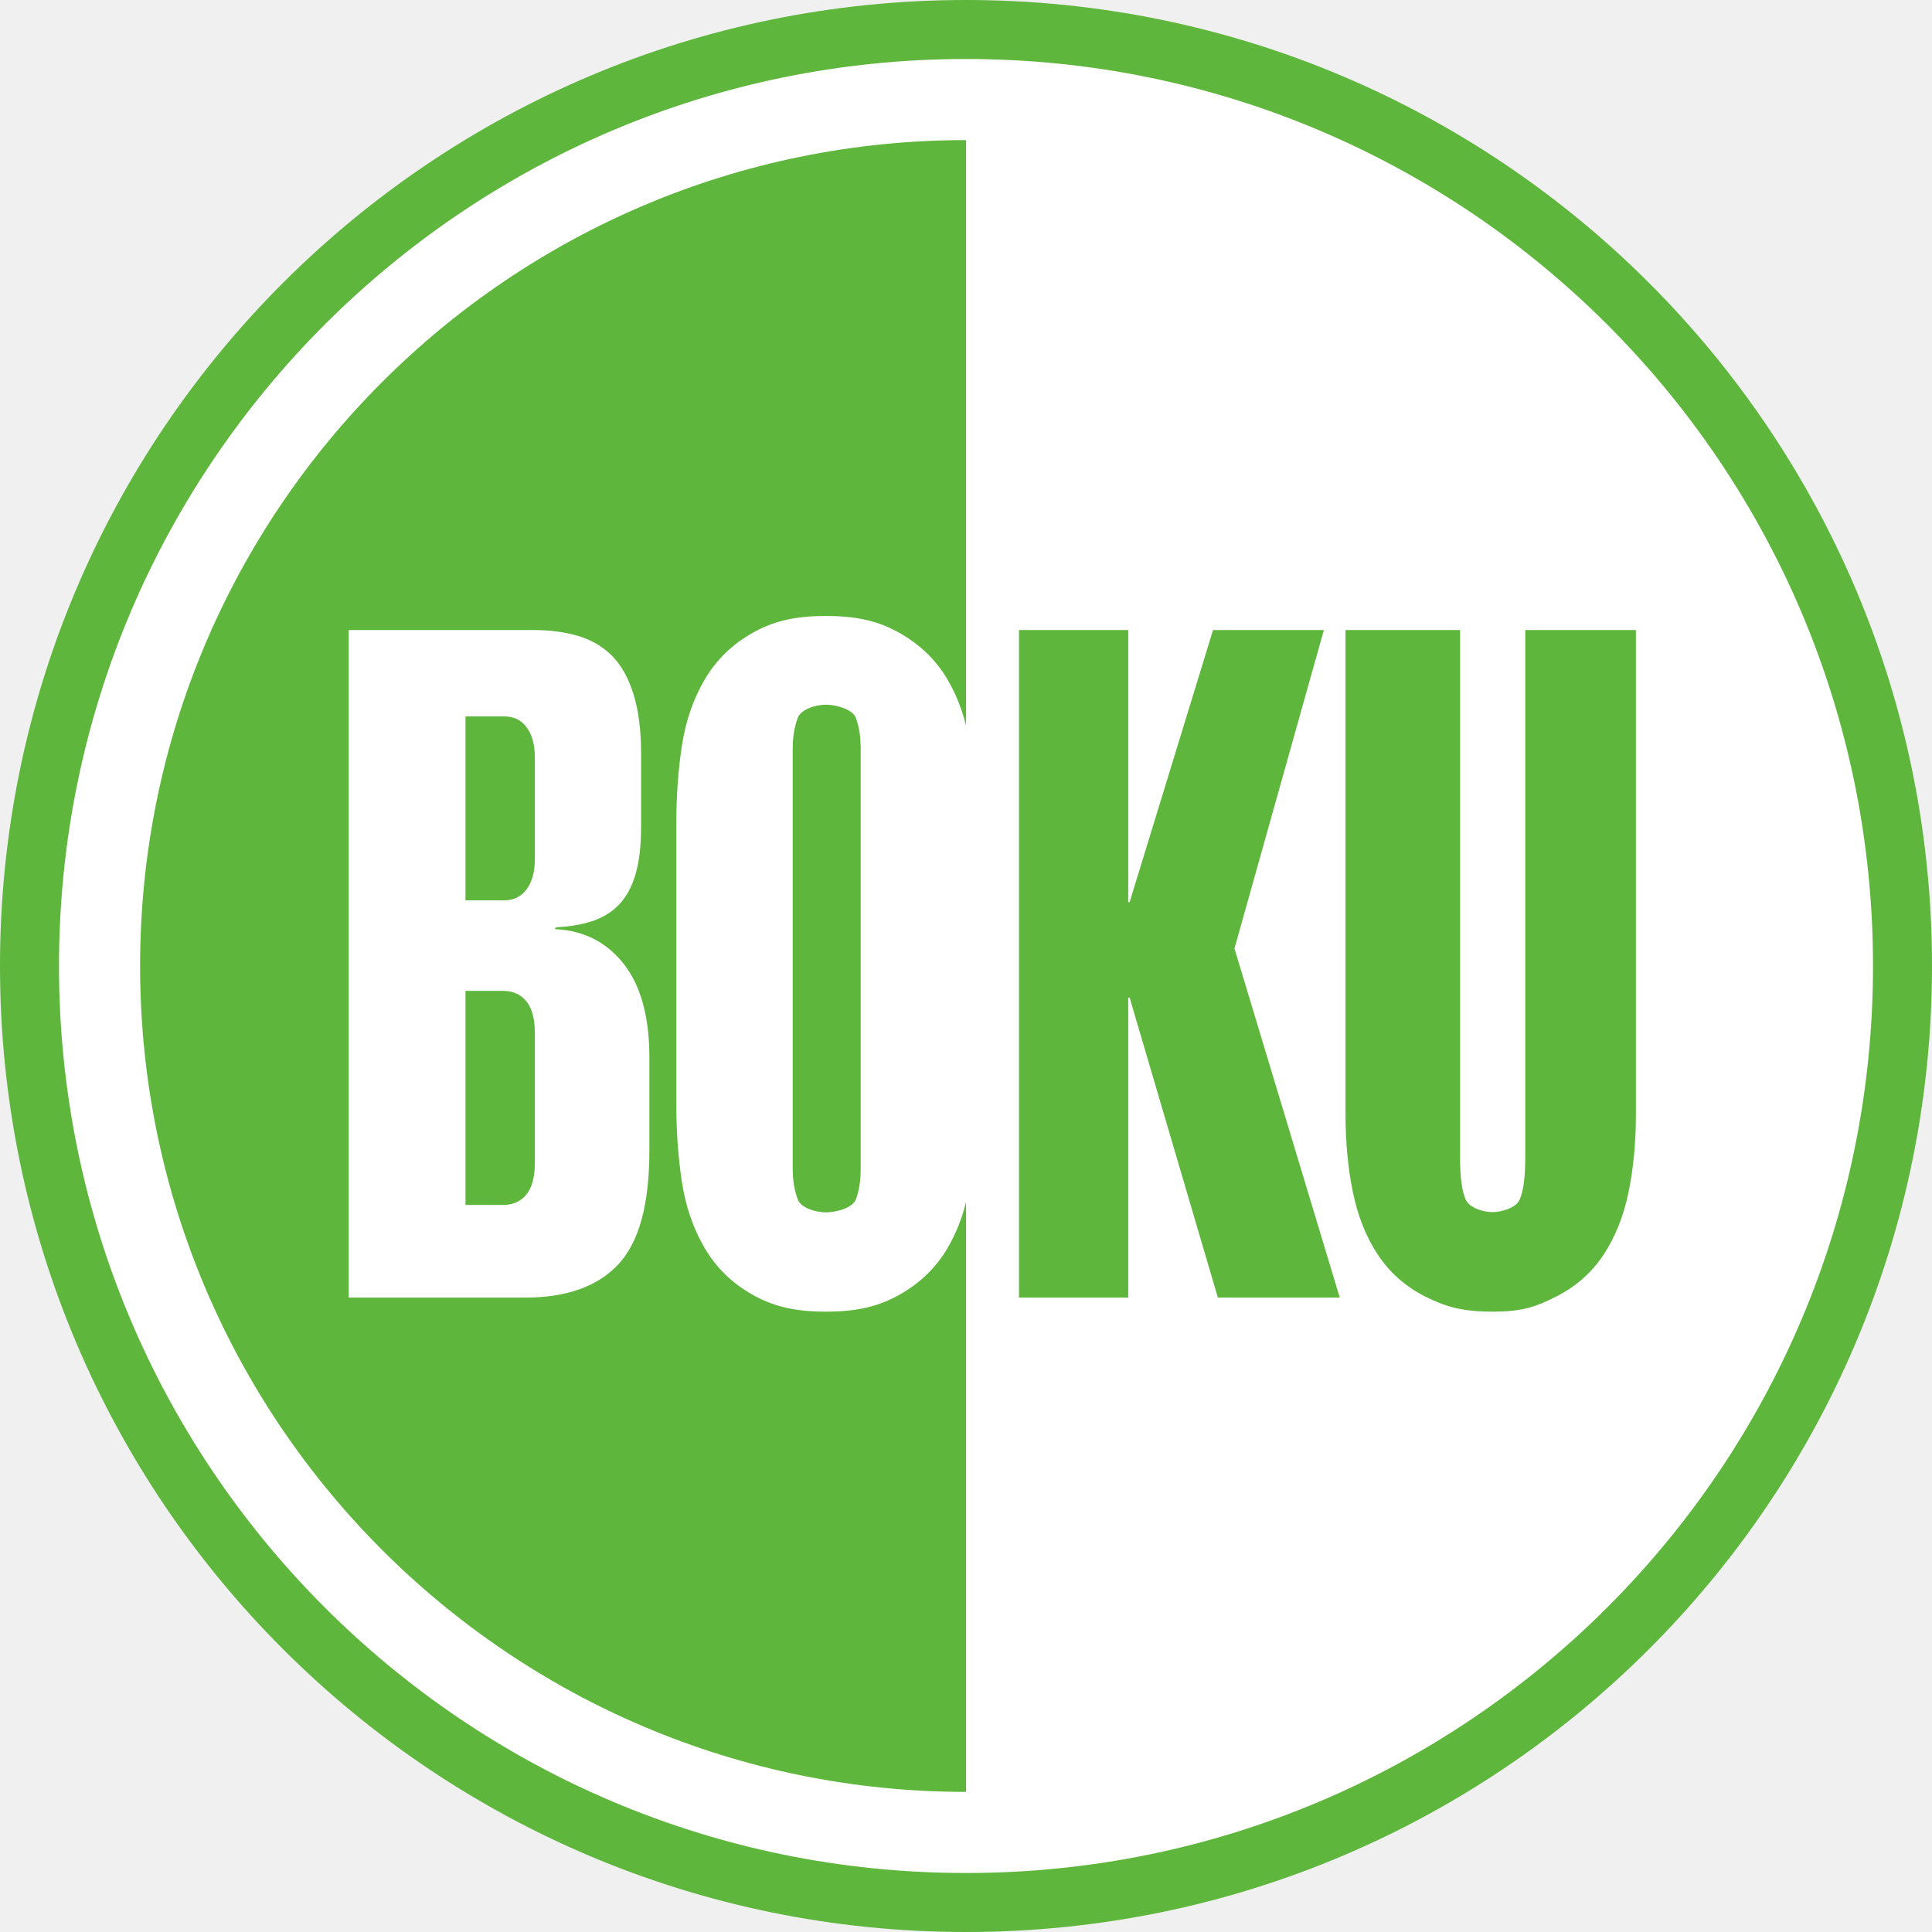
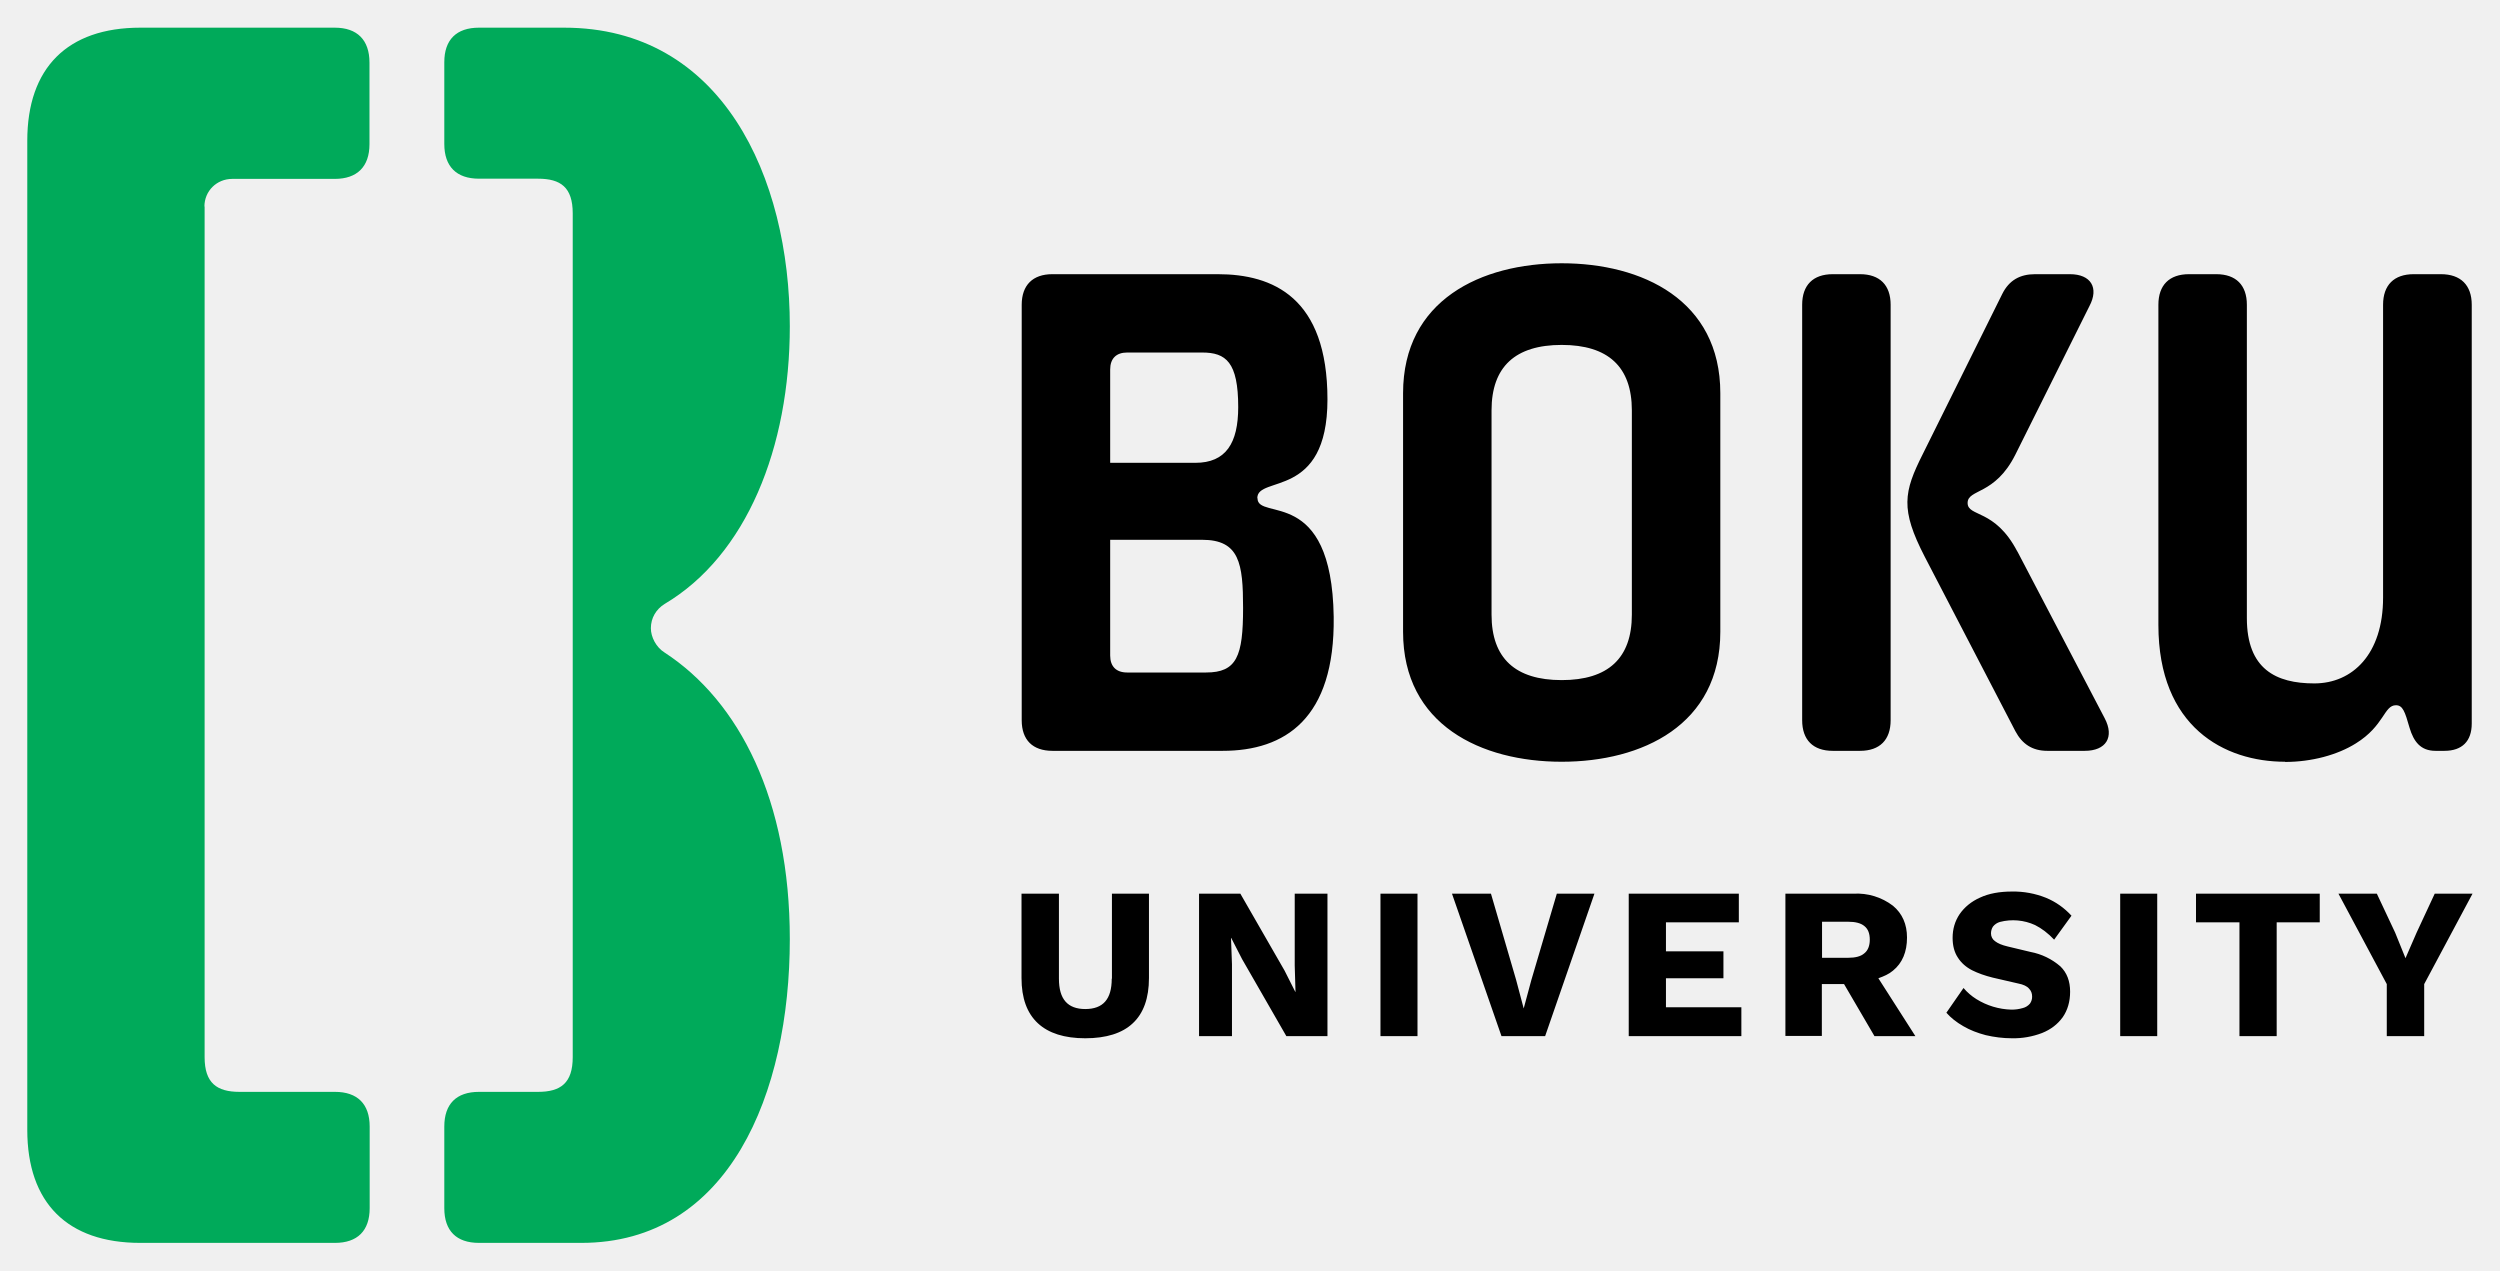
- <svg xmlns="http://www.w3.org/2000/svg" version="1.0" width="713.134" height="713.134" id="svg2">
-   <defs id="defs4" />
-   <g id="layer1" transform="translate(-38.81922,-30.30167)">
-     <path d="m 671,185.5 a 127,127 0 1 1 -254,0 127,127 0 1 1 254,0 z" transform="matrix(2.721886,0,0,2.721886,-1085.32,-118.0413)" id="path3962" style="opacity:1;fill:#ffffff;fill-opacity:1;fill-rule:nonzero;stroke:#5eb63c;stroke-width:8;stroke-linecap:butt;stroke-linejoin:miter;stroke-miterlimit:4;stroke-dasharray:none;stroke-dashoffset:0;stroke-opacity:1" />
-     <path d="m 395.386,82.017 c -168.278,0 -304.851,136.573 -304.851,304.851 0,168.278 136.573,304.851 304.851,304.851 l 0,-609.702 z" id="path3964" style="opacity:1;fill:#5eb63c;fill-opacity:1;fill-rule:nonzero;stroke:none;stroke-width:8;stroke-linecap:butt;stroke-linejoin:miter;stroke-miterlimit:4;stroke-dasharray:none;stroke-dashoffset:0;stroke-opacity:1" />
-     <path d="m 343.67,257.664 c -12.019,2.4e-4 -19.814,2.121 -27.304,6.379 -7.49,4.259 -13.256,9.966 -17.437,17.097 -4.181,7.132 -7.028,15.291 -8.421,24.497 -1.393,9.207 -2.041,18.662 -2.041,28.325 l 0,104.197 c 0,9.663 0.649,19.122 2.041,28.325 1.393,9.203 4.24,17.362 8.421,24.497 4.181,7.135 9.947,12.838 17.437,17.097 7.49,4.259 15.285,6.379 27.304,6.379 12.019,0 19.899,-2.12 27.389,-6.379 7.49,-4.259 13.341,-9.962 17.522,-17.097 4.181,-7.135 6.943,-15.294 8.336,-24.497 1.393,-9.203 2.126,-18.662 2.126,-28.325 l 0,-104.197 c -1.4e-4,-9.663 -0.734,-19.118 -2.126,-28.325 -1.393,-9.206 -4.155,-17.365 -8.336,-24.497 -4.181,-7.131 -10.032,-12.837 -17.522,-17.097 -7.49,-4.259 -15.37,-6.379 -27.389,-6.379 z m -176.157,5.189 0,246.416 65.07,0 c 15.331,0 26.786,-4.078 34.449,-12.248 7.663,-8.171 11.483,-22.145 11.483,-41.934 l 0,-34.534 c -1.1e-4,-14.958 -3.169,-26.479 -9.527,-34.534 -6.358,-8.055 -14.806,-12.295 -25.433,-12.759 l 0.51,-0.68 c 4.875,-0.232 9.264,-0.947 13.184,-2.212 3.92,-1.264 7.251,-3.276 9.952,-6.039 2.7,-2.763 4.731,-6.458 6.124,-11.058 1.393,-4.6 2.126,-10.472 2.126,-17.607 l 0,-27.304 c -1.1e-4,-8.743 -0.978,-15.993 -2.807,-21.86 -1.829,-5.867 -4.429,-10.583 -7.825,-14.035 -3.397,-3.451 -7.539,-5.904 -12.504,-7.4 -4.965,-1.496 -10.574,-2.211 -16.842,-2.212 l -67.962,0 z m 176.157,27.559 c 3.657,2.4e-4 9.838,1.625 11.058,4.848 1.22,3.224 1.786,7.03 1.786,11.398 l 0,154.977 c -6e-5,4.375 -0.566,8.178 -1.786,11.398 -1.22,3.22 -7.4,4.763 -11.058,4.763 -3.657,6e-5 -9.157,-1.543 -10.377,-4.763 -1.22,-3.22 -1.871,-7.023 -1.871,-11.398 l 0,-154.977 c -5e-5,-4.368 0.651,-8.174 1.871,-11.398 1.22,-3.223 6.72,-4.848 10.377,-4.848 z m -133.032,4.338 14.375,0 c 3.482,2.2e-4 6.247,1.32 8.251,4.083 2.004,2.764 2.977,6.458 2.977,11.058 l 0,37.511 c -8e-5,4.607 -0.973,8.298 -2.977,11.058 -2.004,2.76 -4.769,4.168 -8.251,4.168 l -14.375,0 0,-67.877 z m 0,101.305 13.865,0 c 3.663,1e-4 6.502,1.296 8.591,3.828 2.089,2.532 3.147,6.443 3.147,11.738 l 0,47.888 c -8e-5,5.295 -1.058,9.207 -3.147,11.738 -2.089,2.532 -4.928,3.828 -8.591,3.828 l -13.865,0 0,-79.02 z" id="path3981" style="font-style:normal;font-variant:normal;font-weight:normal;font-stretch:normal;font-size:110.333px;line-height:100%;font-family:'Impact LT';-inkscape-font-specification:'Impact LT';text-align:start;writing-mode:lr-tb;text-anchor:start;opacity:1;fill:#ffffff;fill-opacity:1;stroke:none;stroke-width:1px;stroke-linecap:butt;stroke-linejoin:miter;stroke-opacity:1" />
-     <path d="m 414.95,262.853 0,246.416 40.318,0 0,-110.747 0.51,0 32.578,110.747 44.996,0 -38.872,-128.864 33.003,-117.551 -40.913,0 -30.791,100.455 -0.51,0 0,-100.455 -40.318,0 z m 120.529,0 0,178.794 c 0,10.358 0.893,19.891 2.722,28.75 1.829,8.859 4.918,16.577 9.271,23.136 4.354,6.559 10.205,11.712 17.522,15.396 7.317,3.683 13.605,5.529 24.752,5.529 11.147,0 16.074,-1.846 23.391,-5.529 7.317,-3.683 13.168,-8.837 17.522,-15.396 4.354,-6.559 7.443,-14.277 9.271,-23.136 1.829,-8.859 2.722,-18.392 2.722,-28.75 l 0,-178.794 -40.828,0 0,194.785 c -5e-5,7.367 -0.734,12.574 -2.126,15.566 -1.393,2.992 -6.64,4.508 -9.952,4.508 -3.312,2e-5 -8.474,-1.517 -9.867,-4.508 -1.393,-2.992 -2.127,-8.199 -2.126,-15.566 l 0,-194.785 -42.274,0 z" id="path3971" style="font-style:normal;font-variant:normal;font-weight:normal;font-stretch:normal;font-size:110.333px;line-height:100%;font-family:'Impact LT';-inkscape-font-specification:'Impact LT';text-align:start;writing-mode:lr-tb;text-anchor:start;opacity:1;fill:#5eb63c;fill-opacity:1;stroke:none;stroke-width:1px;stroke-linecap:butt;stroke-linejoin:miter;stroke-opacity:1" />
-   </g>
+ <svg xmlns="http://www.w3.org/2000/svg" xml:space="preserve" id="Layer_1" x="0" y="0" version="1.1" viewBox="0 0 128.29 65.2">
+   <path fill="#00aa5a" d="M22.8 57.81c0-1.16.62-1.78 1.78-1.78h3.03c1.16 0 1.78-.45 1.78-1.78v-43.3c0-1.34-.62-1.78-1.78-1.78h-3.03c-1.16 0-1.78-.63-1.78-1.78v-4.2c0-1.15.62-1.77 1.78-1.77h4.37c8.1 0 11.58 7.66 11.58 15.32 0 6.24-2.23 11.76-6.42 14.25-.44.27-.71.72-.71 1.25 0 .45.27.98.71 1.25 3.83 2.5 6.42 7.57 6.42 14.7 0 7.93-3.12 15.59-10.7 15.59h-5.25c-1.16 0-1.78-.62-1.78-1.78V57.8zM10.5 10.59v43.66c0 1.33.63 1.78 1.79 1.78h4.9c1.15 0 1.78.62 1.78 1.78V62c0 1.16-.63 1.78-1.78 1.78H7.2c-3.74 0-5.8-2.05-5.8-5.8V7.22c0-3.74 2.06-5.8 5.8-5.8h9.98c1.15 0 1.78.63 1.78 1.79v4.19c0 1.15-.63 1.78-1.78 1.78h-5.26c-.8 0-1.43.62-1.43 1.42" />
+   <path d="M61.9 34.51h-4.06c-.56 0-.87-.31-.87-.87V27.7h4.72c1.92 0 2.1 1.22 2.1 3.5 0 2.47-.32 3.31-1.9 3.31m-4.92-15.55c0-.56.31-.87.87-.87h3.85c1.22 0 1.85.49 1.85 2.8 0 1.85-.63 2.86-2.2 2.86h-4.37v-4.79zm7.55 6.6c0-1.18 3.6.08 3.6-5.06 0-5.24-2.8-6.43-5.63-6.43H54c-1 0-1.57.56-1.57 1.57v21.32c0 1.01.56 1.57 1.58 1.57h8.73c3.19 0 5.77-1.64 5.7-6.88-.1-6.75-3.91-4.9-3.91-6.08M76.54 31.54V21.06c0-2.24 1.22-3.36 3.6-3.36s3.6 1.12 3.6 3.36v10.48c0 2.24-1.22 3.36-3.6 3.36s-3.6-1.12-3.6-3.36m11.74.88V20.18c0-4.79-4.02-6.67-8.14-6.67-4.12 0-8.14 1.88-8.14 6.67v12.24c0 4.79 4.02 6.67 8.14 6.67 4.12 0 8.14-1.88 8.14-6.67M94.05 38.53h1.4c1.01 0 1.57-.56 1.57-1.57V15.64c0-1.01-.56-1.57-1.57-1.57h-1.4c-1.01 0-1.57.56-1.57 1.57v21.32c0 1.01.56 1.57 1.57 1.57M103.52 28.3c-1.15-2.21-2.55-1.76-2.55-2.49 0-.73 1.4-.38 2.45-2.48l3.8-7.62c.5-.94.08-1.64-1-1.64h-1.79c-.77 0-1.33.31-1.68 1.01l-4.08 8.22c-.98 1.95-1.16 2.83.1 5.27l4.65 8.95c.35.66.87 1.01 1.64 1.01h1.92c1.09 0 1.54-.7 1.02-1.68l-4.48-8.56zM117.26 39.1c1.36 0 2.69-.36 3.63-.95 1.47-.91 1.44-1.96 2.06-1.96.35 0 .46.32.7 1.16.21.7.56 1.18 1.33 1.18h.46c.9 0 1.4-.49 1.4-1.4V15.64c0-1.01-.57-1.57-1.58-1.57h-1.4c-1.01 0-1.57.56-1.57 1.57v15.03c0 2.9-1.57 4.4-3.53 4.4-1.96 0-3.46-.73-3.46-3.35V15.64c0-1.01-.56-1.57-1.57-1.57h-1.4c-1.01 0-1.57.56-1.57 1.57v16.43c0 5.24 3.39 7.02 6.5 7.02M66.44 49.55l.04 1.35h-.01l-.55-1.09-2.27-3.95h-2.12v7.31h1.69v-3.69l-.05-1.35h.01l.56 1.09 2.27 3.95h2.11v-7.31h-1.68zM57.05 50.22c0 .53-.11.92-.34 1.18-.22.25-.56.38-1.02.38-.45 0-.79-.13-1.01-.38-.23-.26-.34-.65-.34-1.18v-4.36h-1.92v4.33c0 1.03.28 1.8.84 2.32.55.51 1.36.77 2.43.77 1.08 0 1.9-.26 2.44-.77.55-.51.83-1.29.83-2.32v-4.33h-1.9v4.36zM70.84 45.86h1.9v7.31h-1.9zM108.8 45.86h1.9v7.31h-1.9zM112.69 47.33h2.23v5.84h1.91v-5.84h2.21v-1.47h-6.35zM124.94 45.86l-.93 2-.57 1.31-.53-1.31-.94-2H120l2.48 4.64v2.67h1.92V50.5l2.48-4.64zM102.63 47.31a2.7 2.7 0 0 1 1.8.16c.34.17.67.42.98.75l.89-1.23c-.37-.4-.8-.71-1.31-.92a4.49 4.49 0 0 0-1.74-.32c-.64 0-1.19.1-1.64.31-.45.2-.8.49-1.05.85-.24.36-.36.76-.36 1.22 0 .4.09.74.27 1.01.17.27.42.49.73.65.3.15.66.28 1.07.38l1.3.3c.26.05.45.14.55.26.11.11.16.25.16.4a.6.6 0 0 1-.11.37.7.7 0 0 1-.37.23 2 2 0 0 1-.59.08 3.57 3.57 0 0 1-1.79-.54 2.8 2.8 0 0 1-.66-.57l-.88 1.27c.23.26.52.49.87.69.34.2.73.35 1.15.46.43.1.88.16 1.35.16a4.1 4.1 0 0 0 1.54-.27c.45-.18.8-.45 1.06-.81.25-.36.38-.8.38-1.31 0-.54-.16-.97-.5-1.3a3.26 3.26 0 0 0-1.53-.74l-1.17-.28c-.3-.07-.51-.16-.65-.27a.48.48 0 0 1-.21-.4c0-.12.03-.24.1-.35a.7.7 0 0 1 .36-.24M85.49 50.2h2.95v-1.38h-2.95v-1.49h3.74v-1.47h-5.65v7.31h5.78v-1.48h-3.87zM93.5 47.3h1.34c.37 0 .65.07.83.22.19.15.28.38.28.7 0 .32-.1.56-.28.7-.18.16-.46.23-.83.23H93.5V47.3zm3.64 2.51c.48-.39.72-.96.72-1.7 0-.68-.24-1.23-.72-1.63a3.05 3.05 0 0 0-2.03-.62h-3.49v7.3h1.87V50.5h1.14l1.56 2.67h2.1l-1.9-2.97c.28-.1.54-.21.75-.39M78.58 50.3l-.39 1.45-.39-1.47-1.29-4.42h-2l2.54 7.31h2.24l2.53-7.31h-1.93z" />
</svg>
